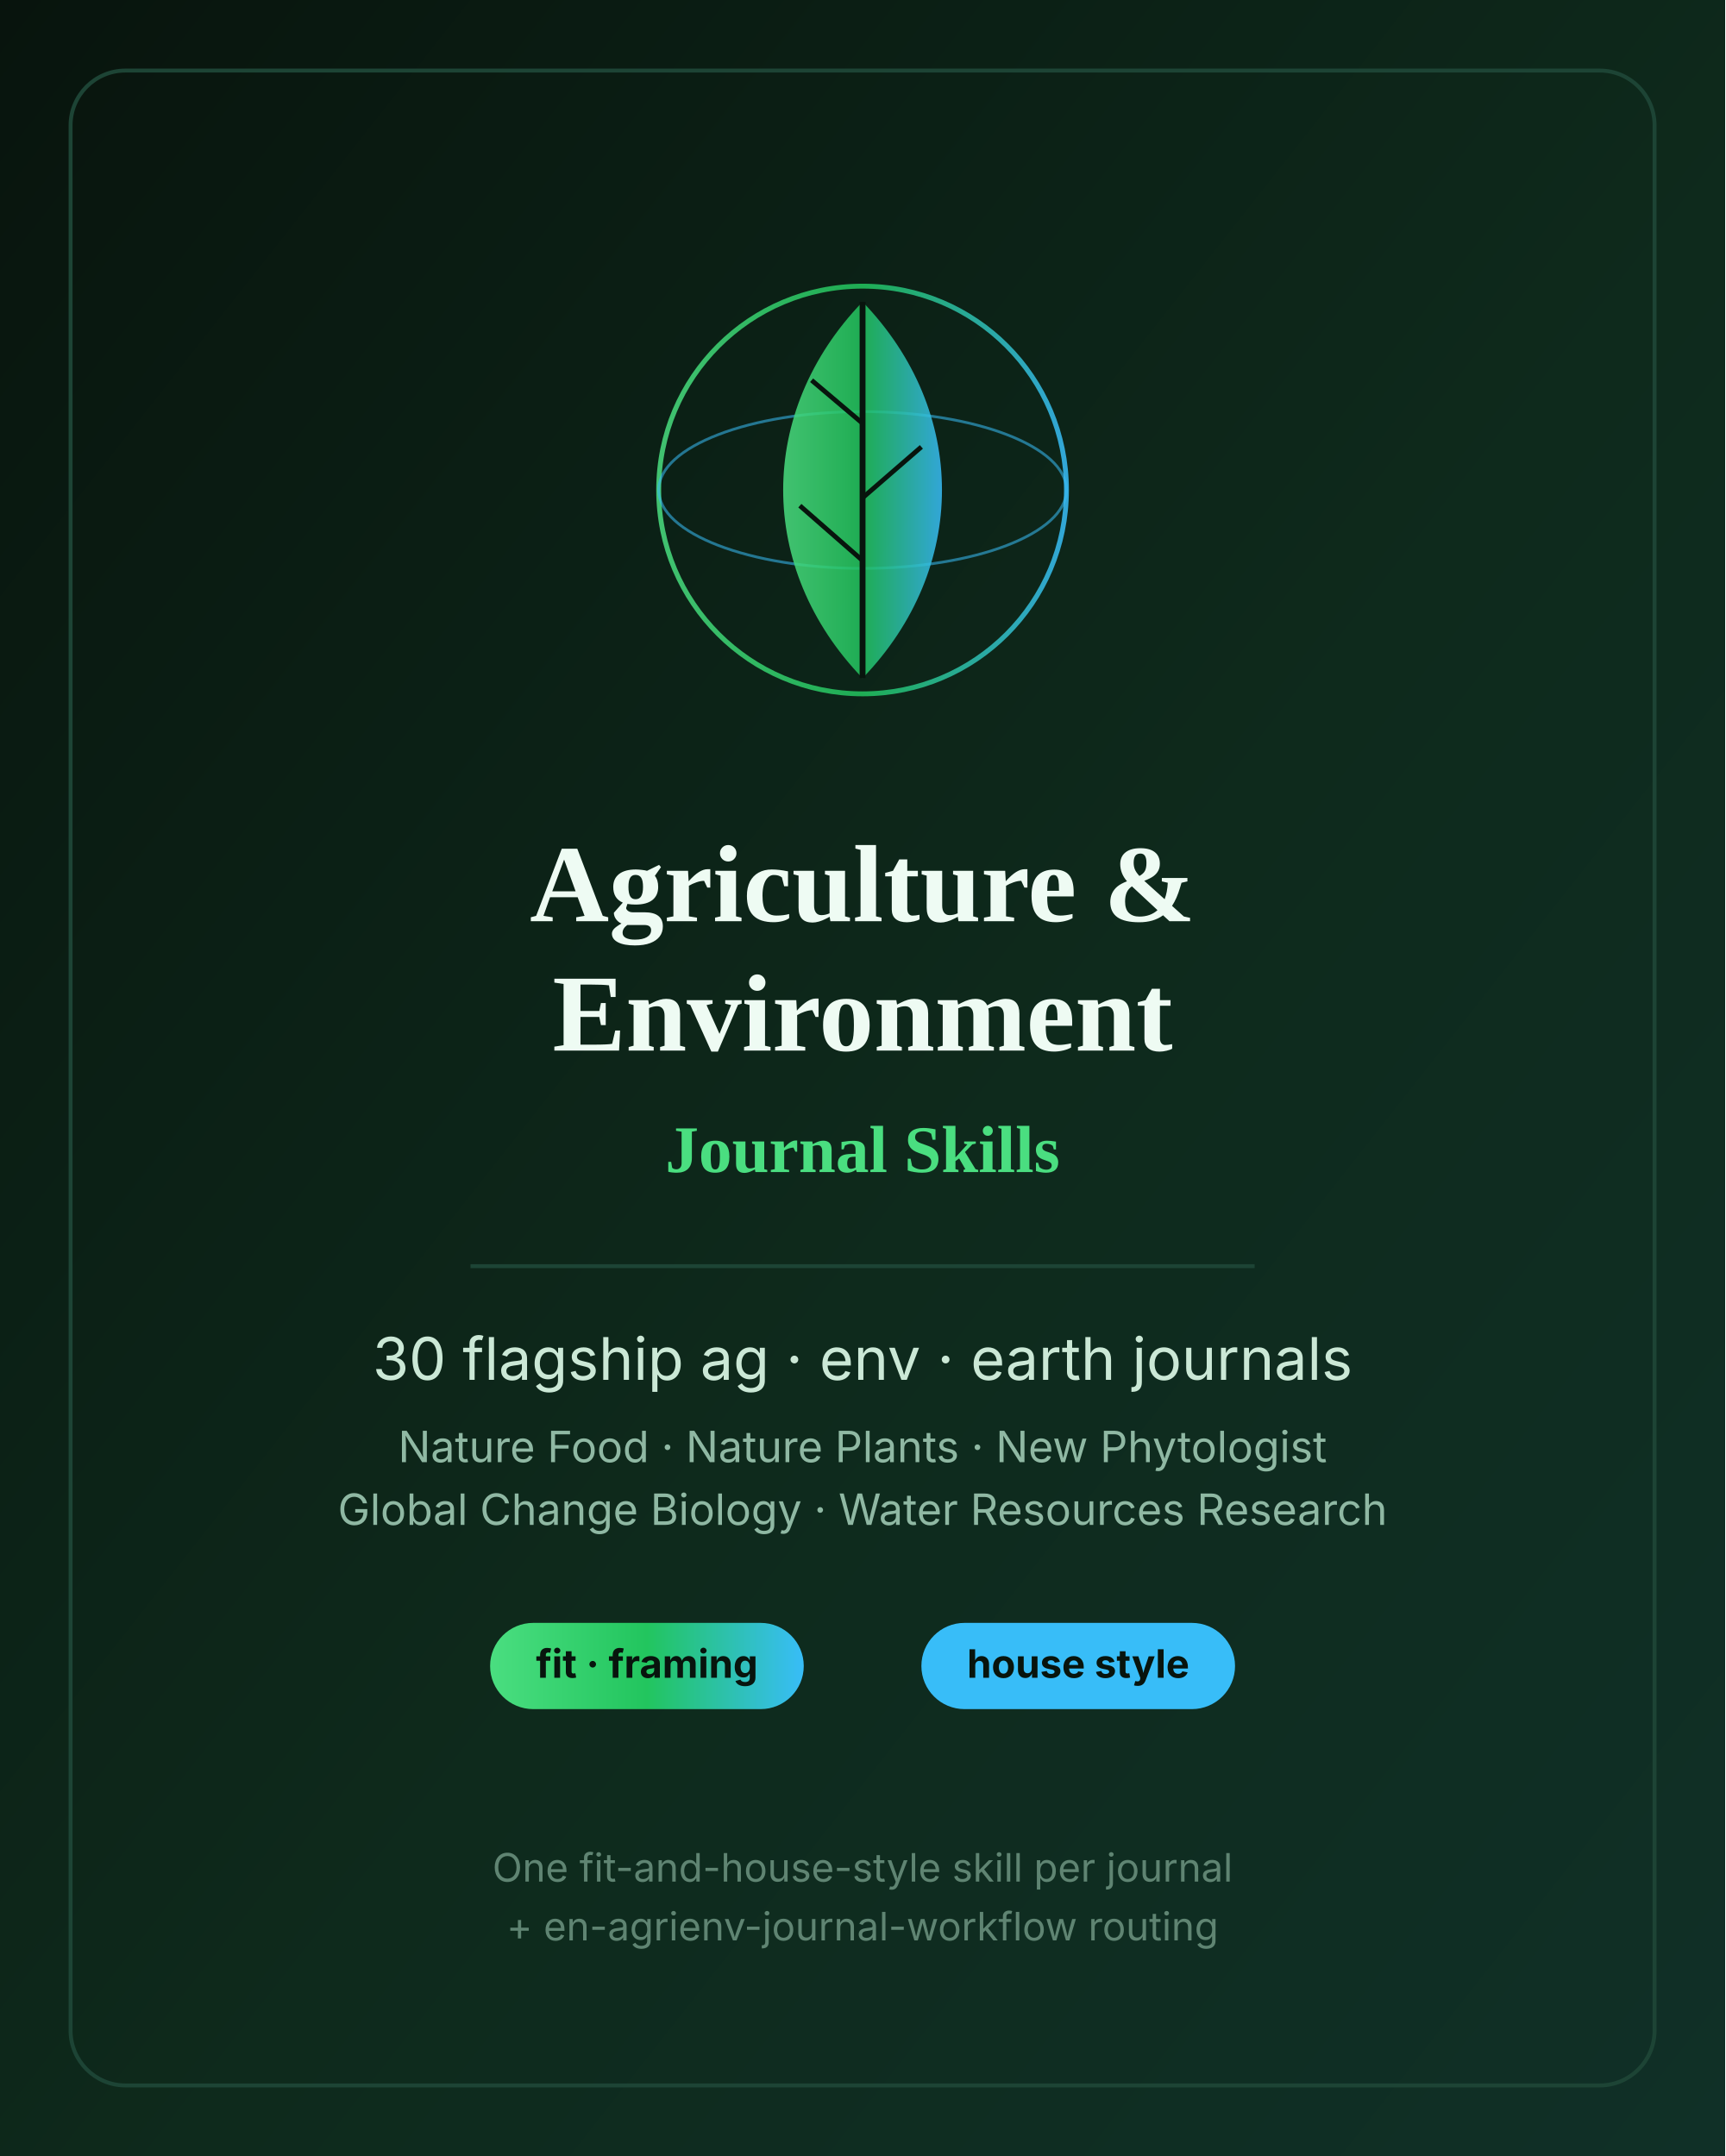
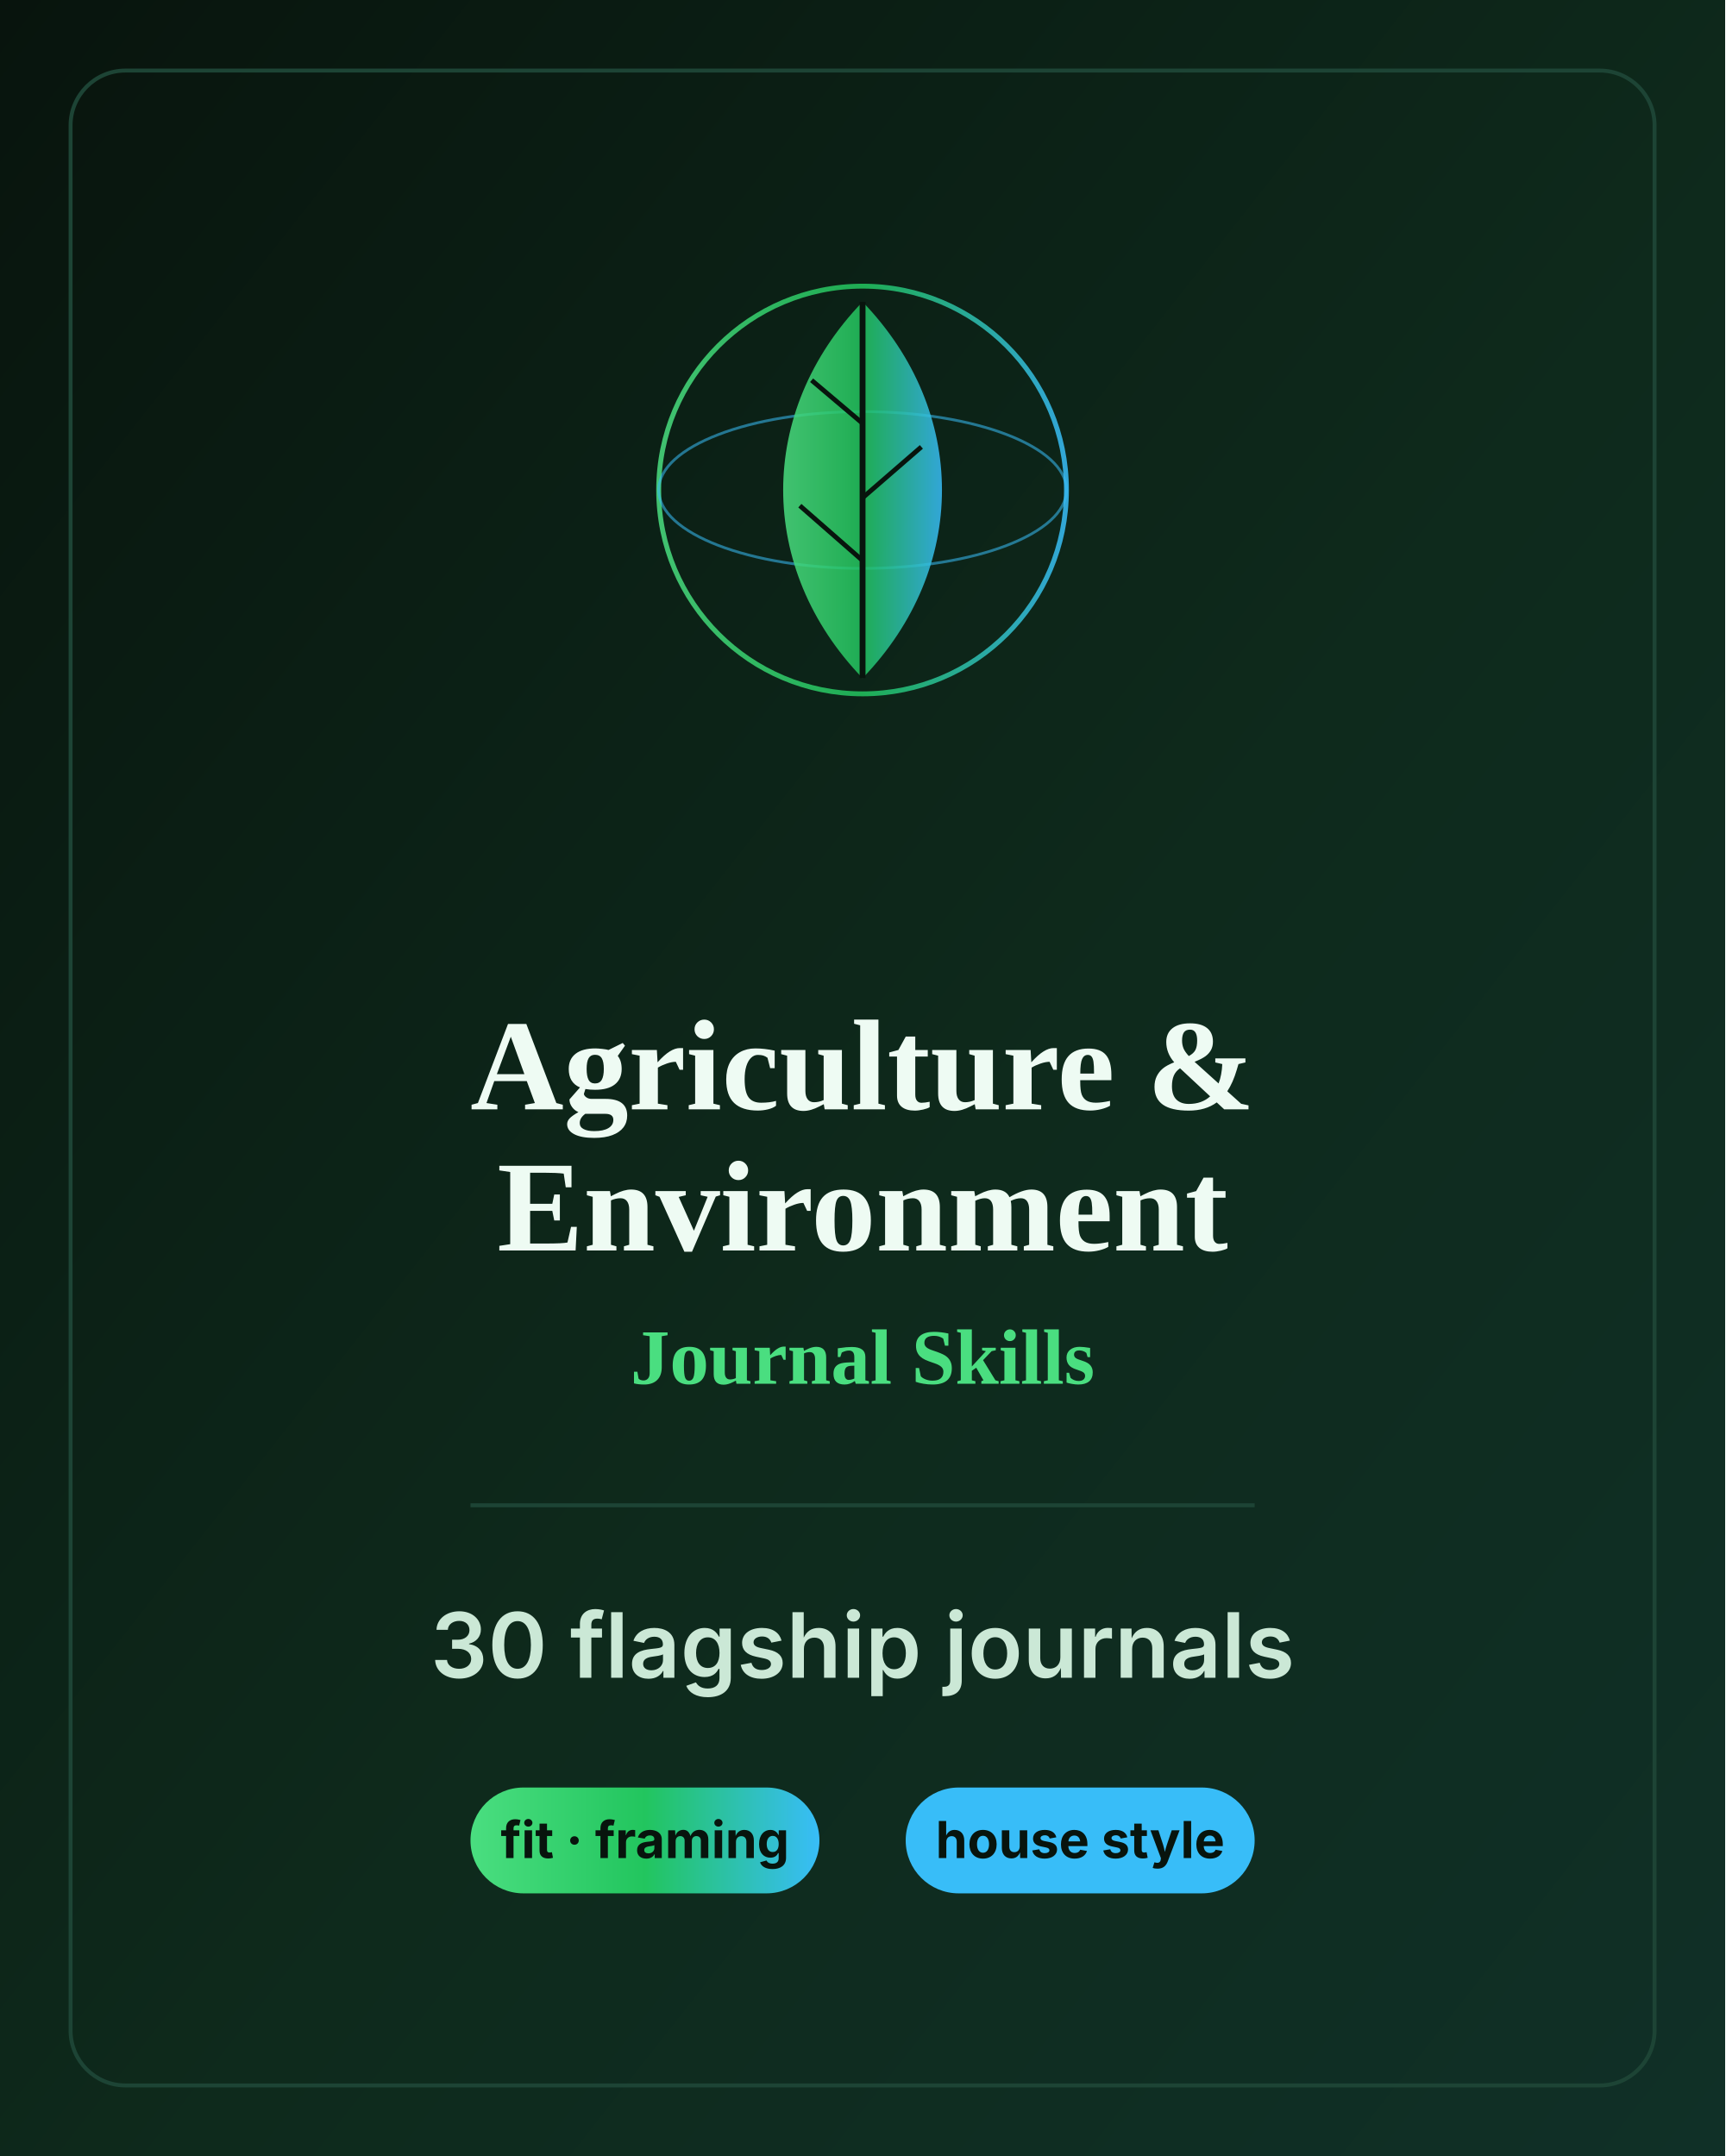
<svg xmlns="http://www.w3.org/2000/svg" width="880" height="1100" viewBox="0 0 880 1100" role="img" aria-label="Agriculture &amp; Environment Journal Skills — 30 flagship agriculture, environment and earth-science journals">
  <defs>
    <linearGradient id="bg" x1="0" y1="0" x2="1" y2="1">
      <stop offset="0" stop-color="#08140d" />
      <stop offset="0.55" stop-color="#0e2a1c" />
      <stop offset="1" stop-color="#103027" />
    </linearGradient>
    <linearGradient id="accent" x1="0" y1="0" x2="1" y2="0">
      <stop offset="0" stop-color="#4ade80" />
      <stop offset="0.5" stop-color="#22c55e" />
      <stop offset="1" stop-color="#38bdf8" />
    </linearGradient>
  </defs>
  <rect width="880" height="1100" fill="url(#bg)" />
  <rect x="36" y="36" width="808" height="1028" rx="28" fill="none" stroke="#1d4435" stroke-width="2" />
  <g transform="translate(440,250)">
    <circle r="104" fill="none" stroke="url(#accent)" stroke-width="2.5" opacity="0.85" />
    <ellipse rx="104" ry="40" fill="none" stroke="#38bdf8" stroke-width="1.4" opacity="0.55" />
    <path d="M0 96 C -54 40, -54 -40, 0 -96 C 54 -40, 54 40, 0 96 Z" fill="url(#accent)" opacity="0.85" />
    <path d="M0 96 C 0 30, 0 -40, 0 -96" stroke="#08140d" stroke-width="3" fill="none" />
    <path d="M0 36 L -32 8 M0 4 L 30 -22 M0 -34 L -26 -56" stroke="#08140d" stroke-width="2.4" fill="none" />
  </g>
-   <text x="440" y="470" text-anchor="middle" font-family="Georgia, 'Times New Roman', serif" font-size="56" fill="#eefbf3" font-weight="700">Agriculture &amp;</text>
-   <text x="440" y="536" text-anchor="middle" font-family="Georgia, 'Times New Roman', serif" font-size="56" fill="#eefbf3" font-weight="700">Environment</text>
-   <text x="440" y="598" text-anchor="middle" font-family="Georgia, 'Times New Roman', serif" font-size="34" fill="#4ade80" font-weight="600">Journal Skills</text>
-   <line x1="240" y1="646" x2="640" y2="646" stroke="#1d4435" stroke-width="2" />
-   <text x="440" y="704" text-anchor="middle" font-family="-apple-system, 'Segoe UI', sans-serif" font-size="30" fill="#cbe8d6">30 flagship ag · env · earth journals</text>
-   <text x="440" y="746" text-anchor="middle" font-family="-apple-system, 'Segoe UI', sans-serif" font-size="22" fill="#8fb8a3">Nature Food · Nature Plants · New Phytologist</text>
-   <text x="440" y="778" text-anchor="middle" font-family="-apple-system, 'Segoe UI', sans-serif" font-size="22" fill="#8fb8a3">Global Change Biology · Water Resources Research</text>
-   <g font-family="-apple-system, 'Segoe UI', sans-serif" font-size="20" fill="#08140d">
-     <rect x="250" y="828" width="160" height="44" rx="22" fill="url(#accent)" />
-     <text x="330" y="856" text-anchor="middle" font-weight="700">fit · framing</text>
-     <rect x="470" y="828" width="160" height="44" rx="22" fill="#38bdf8" />
-     <text x="550" y="856" text-anchor="middle" font-weight="700">house style</text>
+   <text x="440" y="566" text-anchor="middle" font-family="Georgia, 'Times New Roman', serif" font-size="66" fill="#eefbf3" font-weight="700">Agriculture &amp;</text>
+   <text x="440" y="638" text-anchor="middle" font-family="Georgia, 'Times New Roman', serif" font-size="66" fill="#eefbf3" font-weight="700">Environment</text>
+   <text x="440" y="706" text-anchor="middle" font-family="Georgia, 'Times New Roman', serif" font-size="40" fill="#4ade80" font-weight="600">Journal Skills</text>
+   <line x1="240" y1="768" x2="640" y2="768" stroke="#1d4435" stroke-width="2" />
+   <text x="440" y="856" text-anchor="middle" font-family="-apple-system, 'Segoe UI', sans-serif" font-size="46" fill="#cbe8d6" font-weight="600">30 flagship journals</text>
+   <g font-family="-apple-system, 'Segoe UI', sans-serif" font-size="26" fill="#08140d">
+     <rect x="240" y="912" width="178" height="54" rx="27" fill="url(#accent)" />
+     <text x="329" y="948" text-anchor="middle" font-weight="700">fit · framing</text>
+     <rect x="462" y="912" width="178" height="54" rx="27" fill="#38bdf8" />
+     <text x="551" y="948" text-anchor="middle" font-weight="700">house style</text>
  </g>
-   <text x="440" y="960" text-anchor="middle" font-family="-apple-system, 'Segoe UI', sans-serif" font-size="20" fill="#5f8472">One fit-and-house-style skill per journal</text>
-   <text x="440" y="990" text-anchor="middle" font-family="-apple-system, 'Segoe UI', sans-serif" font-size="20" fill="#5f8472">+ en-agrienv-journal-workflow routing</text>
</svg>
